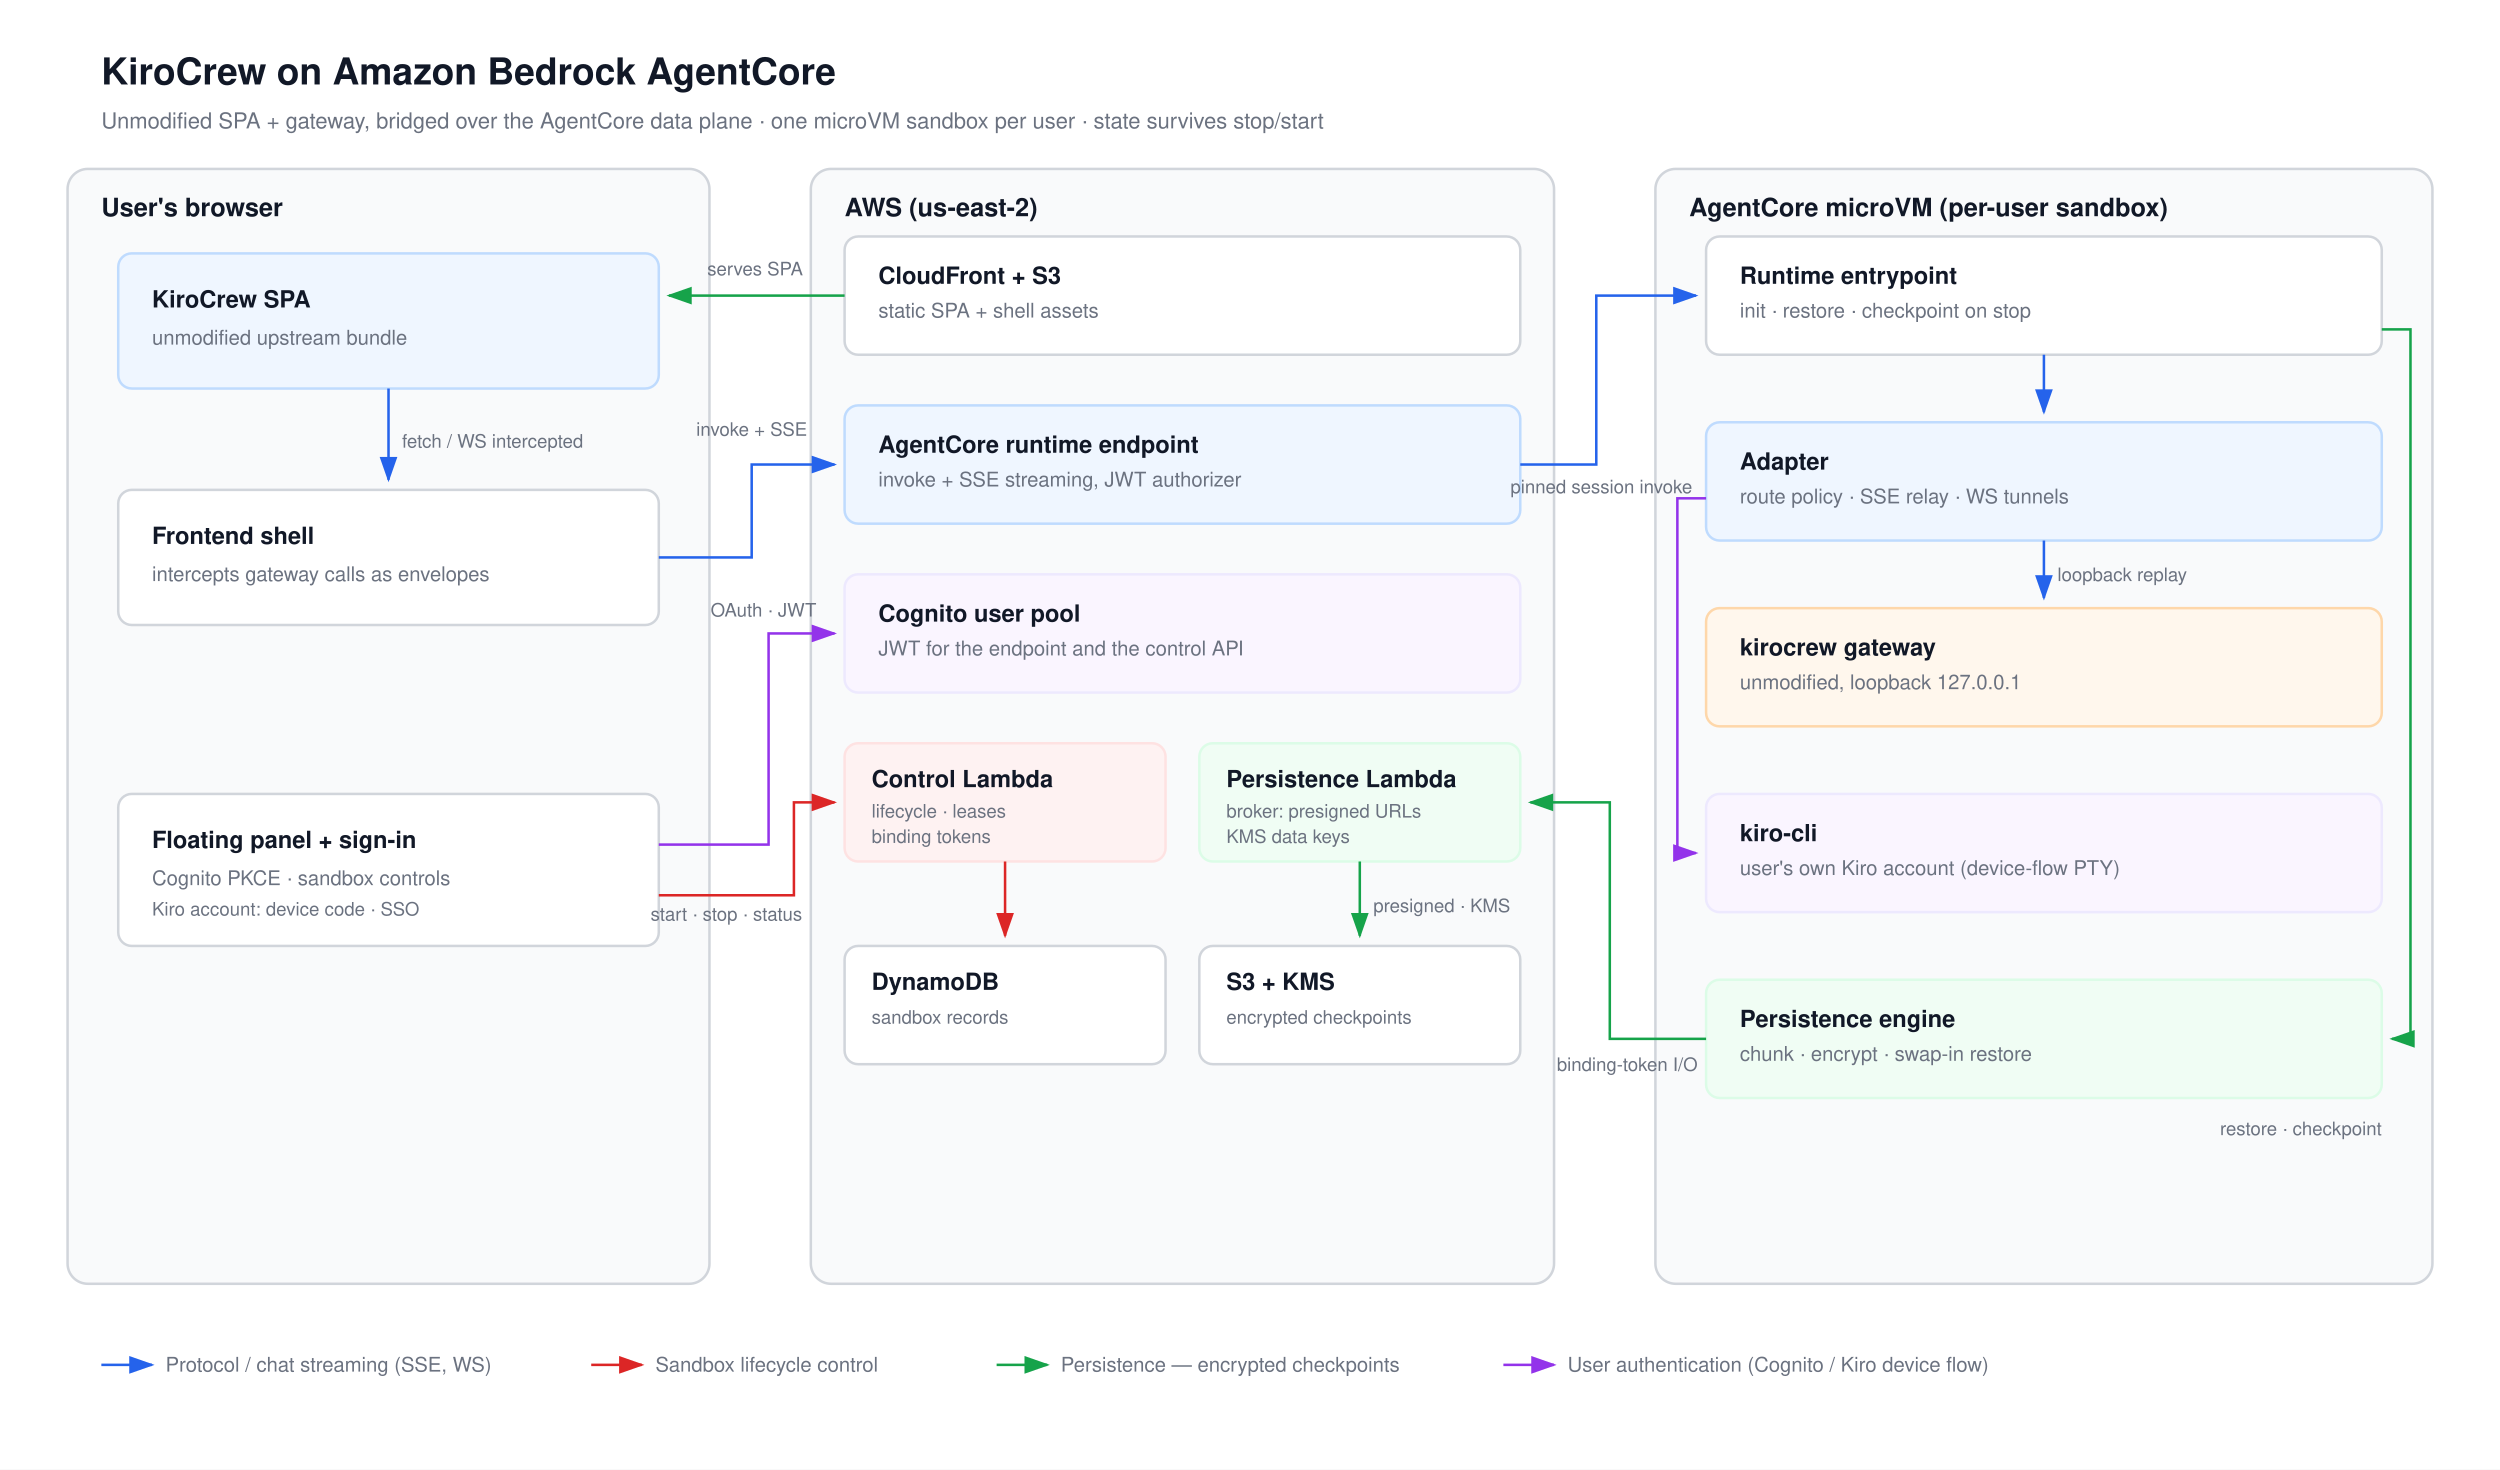
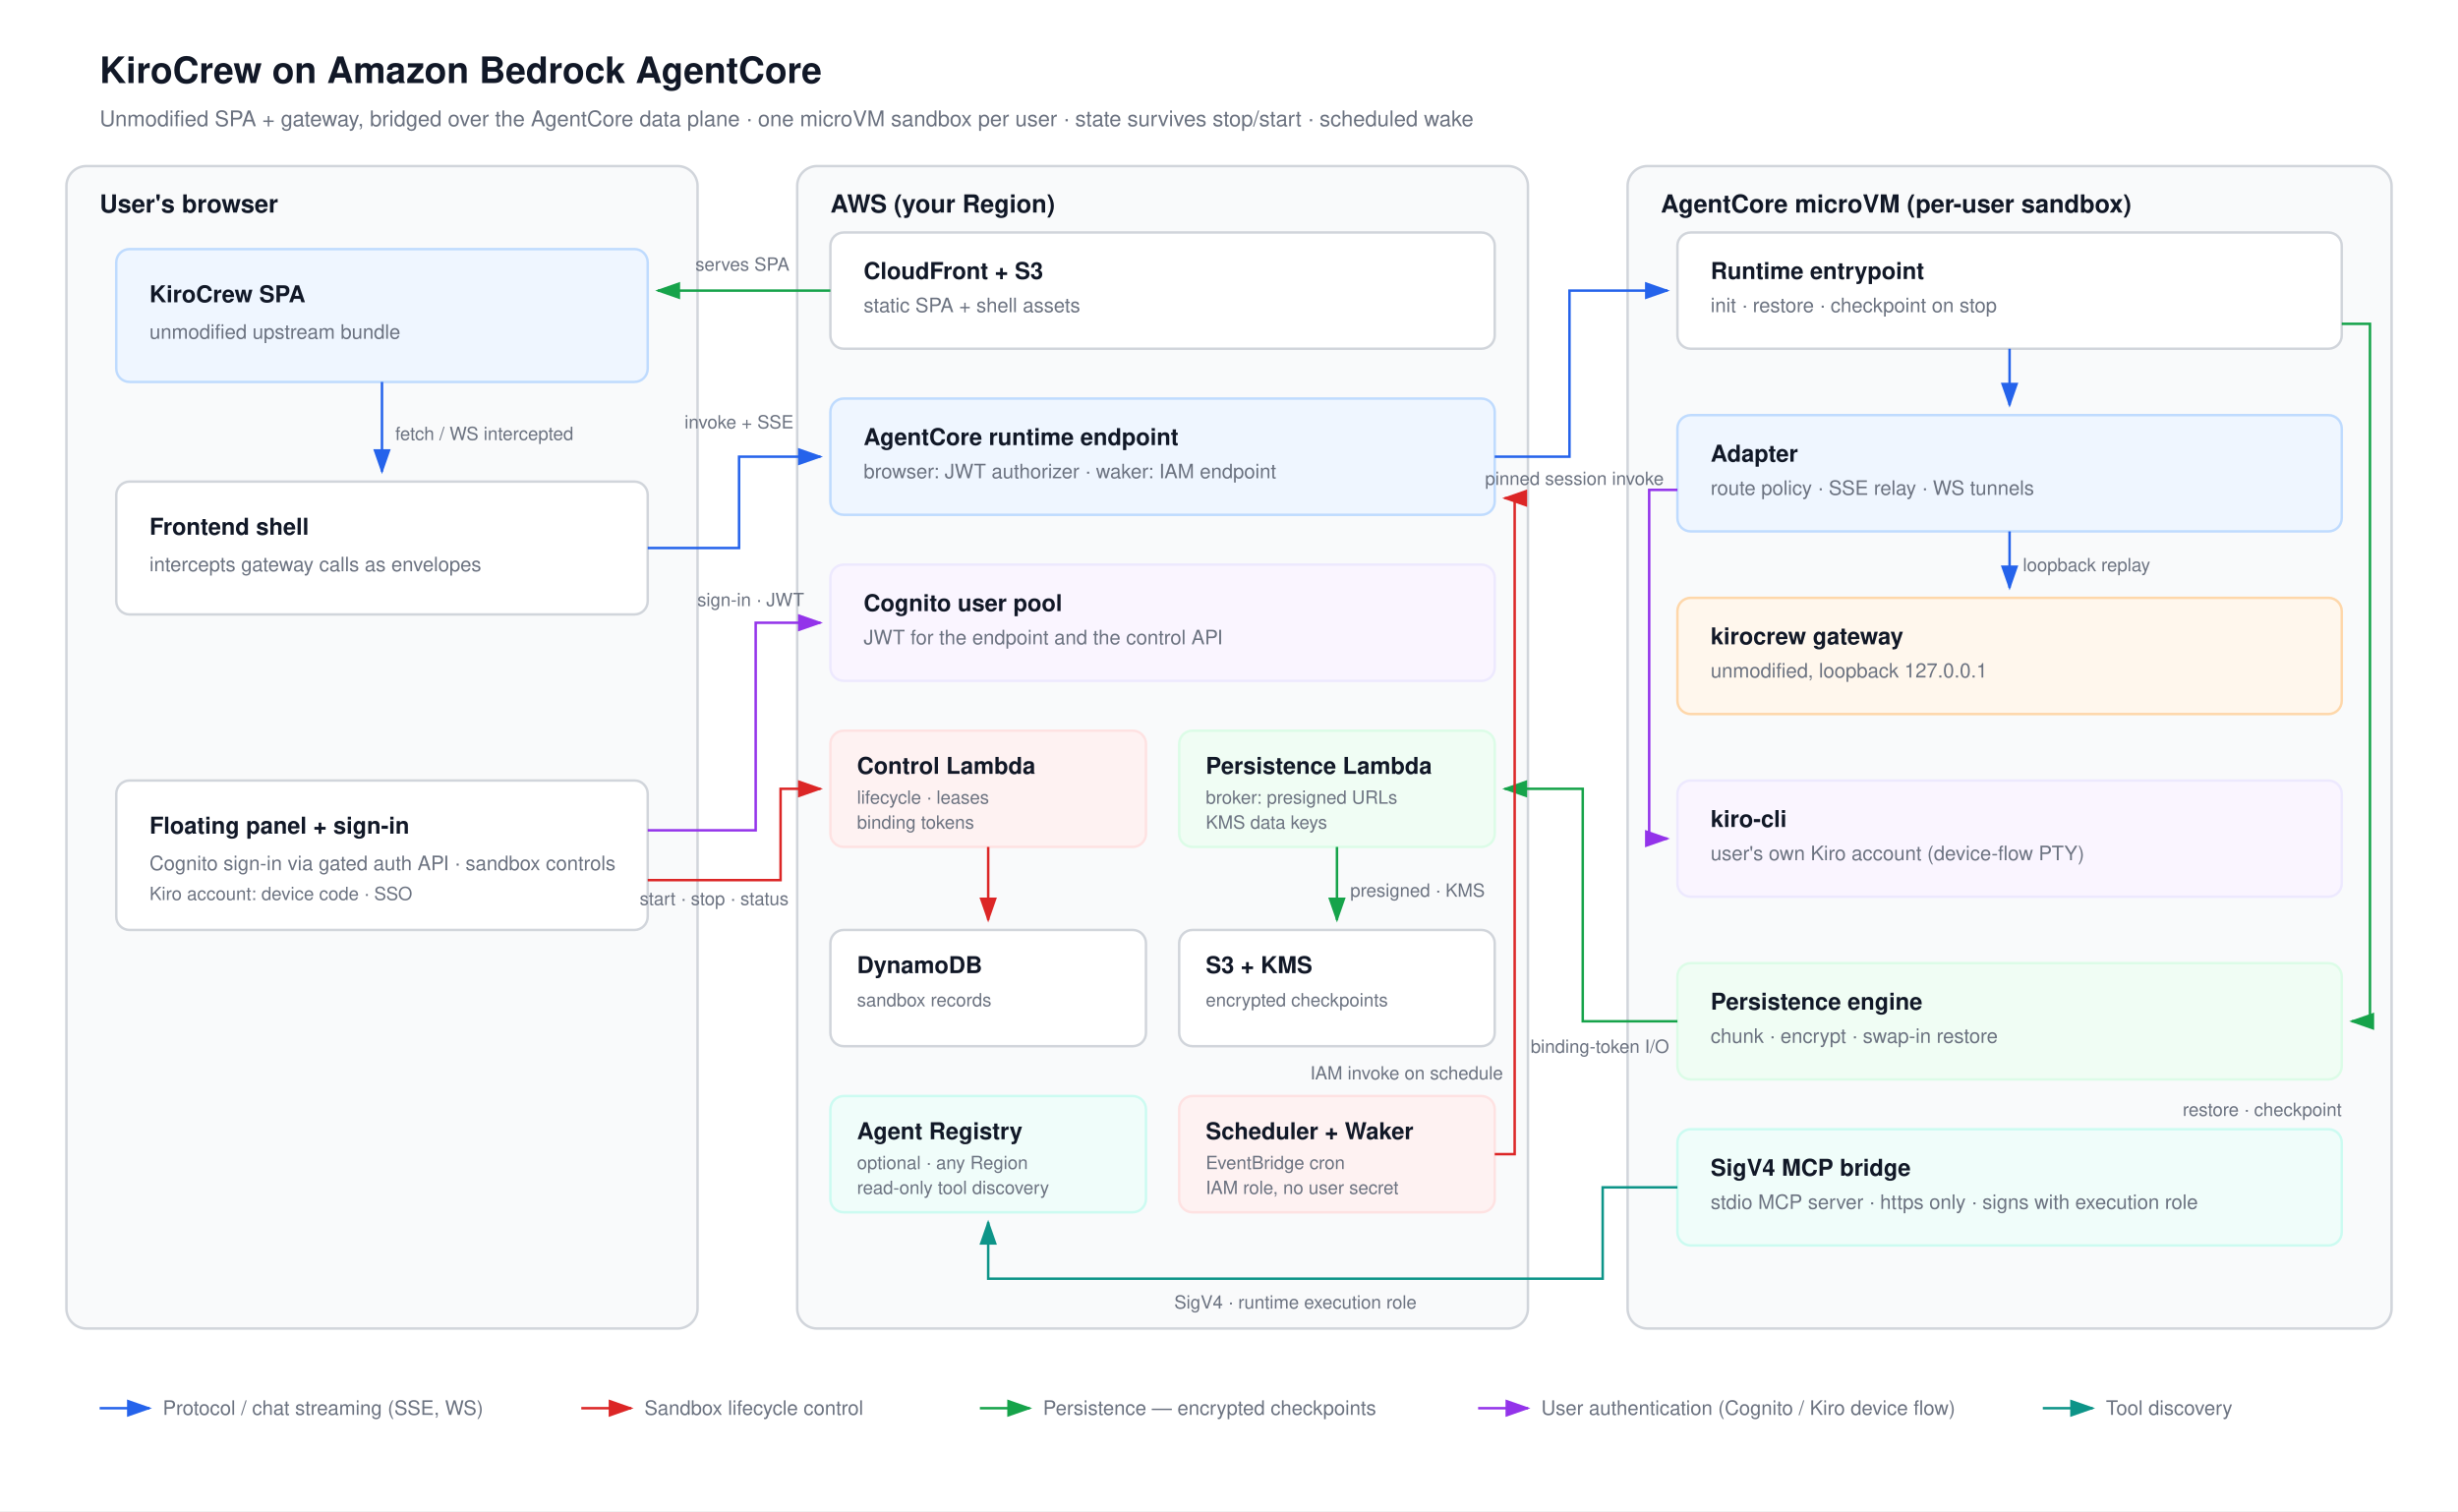
- <svg xmlns="http://www.w3.org/2000/svg" viewBox="0 0 1480 870" width="1480" height="870">
+ <svg xmlns="http://www.w3.org/2000/svg" viewBox="0 0 1480 910" width="1480" height="910">
  <style>
    text { font-family: 'Helvetica Neue', Helvetica, Arial, 'PingFang SC', 'Microsoft YaHei', 'Microsoft JhengHei', 'SimHei', sans-serif; }
    .zone-title { font-size: 15px; font-weight: 600; fill: #111827; }
    .zone-sub { font-size: 11px; fill: #9ca3af; }
    .node-title { font-size: 14px; font-weight: 600; fill: #111827; }
    .node-sub { font-size: 12px; fill: #6b7280; }
    .node-sub-s { font-size: 11px; fill: #6b7280; }
    .edge-label { font-size: 11px; fill: #6b7280; }
    .legend-text { font-size: 12px; fill: #6b7280; }
  </style>
  <defs>
    <marker id="arrow-blue" markerWidth="10" markerHeight="7" refX="9" refY="3.5" orient="auto">
      <polygon points="0 0, 10 3.5, 0 7" fill="#2563eb" />
    </marker>
    <marker id="arrow-red" markerWidth="10" markerHeight="7" refX="9" refY="3.5" orient="auto">
      <polygon points="0 0, 10 3.5, 0 7" fill="#dc2626" />
    </marker>
    <marker id="arrow-green" markerWidth="10" markerHeight="7" refX="9" refY="3.5" orient="auto">
      <polygon points="0 0, 10 3.5, 0 7" fill="#16a34a" />
    </marker>
    <marker id="arrow-purple" markerWidth="10" markerHeight="7" refX="9" refY="3.5" orient="auto">
      <polygon points="0 0, 10 3.5, 0 7" fill="#9333ea" />
    </marker>
+     <marker id="arrow-teal" markerWidth="10" markerHeight="7" refX="9" refY="3.5" orient="auto">
+       <polygon points="0 0, 10 3.5, 0 7" fill="#0d9488" />
+     </marker>
  </defs>
-   <rect width="1480" height="870" fill="#ffffff" />
+   <rect width="1480" height="910" fill="#ffffff" />
  <text x="60" y="50" font-size="22" font-weight="600" fill="#111827">KiroCrew on Amazon Bedrock AgentCore</text>
-   <text x="60" y="76" font-size="13" fill="#6b7280">Unmodified SPA + gateway, bridged over the AgentCore data plane · one microVM sandbox per user · state survives stop/start</text>
-   <rect data-graph-role="container" x="40" y="100" width="380" height="660" rx="12" fill="#f9fafb" stroke="#d1d5db" stroke-width="1.5" />
+   <text x="60" y="76" font-size="13" fill="#6b7280">Unmodified SPA + gateway, bridged over the AgentCore data plane · one microVM sandbox per user · state survives stop/start · scheduled wake</text>
+   <rect data-graph-role="container" x="40" y="100" width="380" height="700" rx="12" fill="#f9fafb" stroke="#d1d5db" stroke-width="1.5" />
  <text x="60" y="128" class="zone-title">User's browser</text>
-   <rect data-graph-role="container" x="480" y="100" width="440" height="660" rx="12" fill="#f9fafb" stroke="#d1d5db" stroke-width="1.5" />
-   <text x="500" y="128" class="zone-title">AWS (us-east-2)</text>
-   <rect data-graph-role="container" x="980" y="100" width="460" height="660" rx="12" fill="#f9fafb" stroke="#d1d5db" stroke-width="1.5" />
+   <rect data-graph-role="container" x="480" y="100" width="440" height="700" rx="12" fill="#f9fafb" stroke="#d1d5db" stroke-width="1.5" />
+   <text x="500" y="128" class="zone-title">AWS (your Region)</text>
+   <rect data-graph-role="container" x="980" y="100" width="460" height="700" rx="12" fill="#f9fafb" stroke="#d1d5db" stroke-width="1.5" />
  <text x="1000" y="128" class="zone-title">AgentCore microVM (per-user sandbox)</text>
  <rect x="70" y="150" width="320" height="80" rx="8" fill="#eff6ff" stroke="#bfdbfe" stroke-width="1.5" />
  <text x="90" y="182" class="node-title">KiroCrew SPA</text>
  <text x="90" y="204" class="node-sub">unmodified upstream bundle</text>
  <rect x="70" y="290" width="320" height="80" rx="8" fill="#ffffff" stroke="#d1d5db" stroke-width="1.5" />
  <text x="90" y="322" class="node-title">Frontend shell</text>
  <text x="90" y="344" class="node-sub">intercepts gateway calls as envelopes</text>
  <rect x="70" y="470" width="320" height="90" rx="8" fill="#ffffff" stroke="#d1d5db" stroke-width="1.5" />
  <text x="90" y="502" class="node-title">Floating panel + sign-in</text>
-   <text x="90" y="524" class="node-sub">Cognito PKCE · sandbox controls</text>
+   <text x="90" y="524" class="node-sub">Cognito sign-in via gated auth API · sandbox controls</text>
  <text x="90" y="542" class="node-sub-s">Kiro account: device code · SSO</text>
  <rect x="500" y="140" width="400" height="70" rx="8" fill="#ffffff" stroke="#d1d5db" stroke-width="1.5" />
  <text x="520" y="168" class="node-title">CloudFront + S3</text>
  <text x="520" y="188" class="node-sub">static SPA + shell assets</text>
  <rect x="500" y="240" width="400" height="70" rx="8" fill="#eff6ff" stroke="#bfdbfe" stroke-width="1.5" />
  <text x="520" y="268" class="node-title">AgentCore runtime endpoint</text>
-   <text x="520" y="288" class="node-sub">invoke + SSE streaming, JWT authorizer</text>
+   <text x="520" y="288" class="node-sub">browser: JWT authorizer · waker: IAM endpoint</text>
  <rect x="500" y="340" width="400" height="70" rx="8" fill="#faf5ff" stroke="#ede9fe" stroke-width="1.5" />
  <text x="520" y="368" class="node-title">Cognito user pool</text>
  <text x="520" y="388" class="node-sub">JWT for the endpoint and the control API</text>
  <rect x="500" y="440" width="190" height="70" rx="8" fill="#fef2f2" stroke="#fee2e2" stroke-width="1.5" />
  <text x="516" y="466" class="node-title">Control Lambda</text>
  <text x="516" y="484" class="node-sub-s">lifecycle · leases</text>
  <text x="516" y="499" class="node-sub-s">binding tokens</text>
  <rect x="710" y="440" width="190" height="70" rx="8" fill="#f0fdf4" stroke="#dcfce7" stroke-width="1.5" />
  <text x="726" y="466" class="node-title">Persistence Lambda</text>
  <text x="726" y="484" class="node-sub-s">broker: presigned URLs</text>
  <text x="726" y="499" class="node-sub-s">KMS data keys</text>
  <rect x="500" y="560" width="190" height="70" rx="8" fill="#ffffff" stroke="#d1d5db" stroke-width="1.5" />
  <text x="516" y="586" class="node-title">DynamoDB</text>
  <text x="516" y="606" class="node-sub-s">sandbox records</text>
  <rect x="710" y="560" width="190" height="70" rx="8" fill="#ffffff" stroke="#d1d5db" stroke-width="1.5" />
  <text x="726" y="586" class="node-title">S3 + KMS</text>
  <text x="726" y="606" class="node-sub-s">encrypted checkpoints</text>
  <rect x="1010" y="140" width="400" height="70" rx="8" fill="#ffffff" stroke="#d1d5db" stroke-width="1.5" />
  <text x="1030" y="168" class="node-title">Runtime entrypoint</text>
  <text x="1030" y="188" class="node-sub">init · restore · checkpoint on stop</text>
  <rect x="1010" y="250" width="400" height="70" rx="8" fill="#eff6ff" stroke="#bfdbfe" stroke-width="1.5" />
  <text x="1030" y="278" class="node-title">Adapter</text>
  <text x="1030" y="298" class="node-sub">route policy · SSE relay · WS tunnels</text>
  <rect x="1010" y="360" width="400" height="70" rx="8" fill="#fff7ed" stroke="#fed7aa" stroke-width="1.5" />
  <text x="1030" y="388" class="node-title">kirocrew gateway</text>
  <text x="1030" y="408" class="node-sub">unmodified, loopback 127.0.0.1</text>
  <rect x="1010" y="470" width="400" height="70" rx="8" fill="#faf5ff" stroke="#ede9fe" stroke-width="1.5" />
  <text x="1030" y="498" class="node-title">kiro-cli</text>
  <text x="1030" y="518" class="node-sub">user's own Kiro account (device-flow PTY)</text>
  <rect x="1010" y="580" width="400" height="70" rx="8" fill="#f0fdf4" stroke="#dcfce7" stroke-width="1.5" />
  <text x="1030" y="608" class="node-title">Persistence engine</text>
  <text x="1030" y="628" class="node-sub">chunk · encrypt · swap-in restore</text>
  <path d="M 500 175 L 396 175" stroke="#16a34a" stroke-width="1.5" fill="none" marker-end="url(#arrow-green)" />
  <text x="447" y="163" text-anchor="middle" class="edge-label">serves SPA</text>
  <path d="M 230 230 L 230 284" stroke="#2563eb" stroke-width="1.5" fill="none" marker-end="url(#arrow-blue)" />
  <text x="238" y="265" class="edge-label">fetch / WS intercepted</text>
  <path d="M 390 330 L 445 330 L 445 275 L 494 275" stroke="#2563eb" stroke-width="1.5" fill="none" marker-end="url(#arrow-blue)" />
  <text x="445" y="258" text-anchor="middle" class="edge-label">invoke + SSE</text>
  <path d="M 390 500 L 455 500 L 455 375 L 494 375" stroke="#9333ea" stroke-width="1.5" fill="none" marker-end="url(#arrow-purple)" />
-   <text x="452" y="365" text-anchor="middle" class="edge-label">OAuth · JWT</text>
+   <text x="452" y="365" text-anchor="middle" class="edge-label">sign-in · JWT</text>
  <path d="M 390 530 L 470 530 L 470 475 L 494 475" stroke="#dc2626" stroke-width="1.5" fill="none" marker-end="url(#arrow-red)" />
  <text x="430" y="545" text-anchor="middle" class="edge-label">start · stop · status</text>
  <path d="M 900 275 L 945 275 L 945 175 L 1004 175" stroke="#2563eb" stroke-width="1.5" fill="none" marker-end="url(#arrow-blue)" />
  <text x="948" y="292" text-anchor="middle" class="edge-label">pinned session invoke</text>
  <path d="M 1210 210 L 1210 244" stroke="#2563eb" stroke-width="1.5" fill="none" marker-end="url(#arrow-blue)" />
  <path d="M 1210 320 L 1210 354" stroke="#2563eb" stroke-width="1.5" fill="none" marker-end="url(#arrow-blue)" />
  <text x="1218" y="344" class="edge-label">loopback replay</text>
  <path d="M 1010 295 L 993 295 L 993 505 L 1004 505" stroke="#9333ea" stroke-width="1.5" fill="none" marker-end="url(#arrow-purple)" />
  <path d="M 1410 195 L 1427 195 L 1427 615 L 1416 615" stroke="#16a34a" stroke-width="1.5" fill="none" marker-end="url(#arrow-green)" />
  <text x="1410" y="672" text-anchor="end" class="edge-label">restore · checkpoint</text>
  <path d="M 1010 615 L 953 615 L 953 475 L 906 475" stroke="#16a34a" stroke-width="1.5" fill="none" marker-end="url(#arrow-green)" />
  <text x="1005" y="634" text-anchor="end" class="edge-label">binding-token I/O</text>
  <path d="M 805 510 L 805 554" stroke="#16a34a" stroke-width="1.5" fill="none" marker-end="url(#arrow-green)" />
  <text x="813" y="540" class="edge-label">presigned · KMS</text>
  <path d="M 595 510 L 595 554" stroke="#dc2626" stroke-width="1.5" fill="none" marker-end="url(#arrow-red)" />
-   <g data-graph-role="legend" transform="translate(60, 800)">
+   <rect x="500" y="660" width="190" height="70" rx="8" fill="#f0fdfa" stroke="#ccfbf1" stroke-width="1.5" />
+   <text x="516" y="686" class="node-title">Agent Registry</text>
+   <text x="516" y="704" class="node-sub-s">optional · any Region</text>
+   <text x="516" y="719" class="node-sub-s">read-only tool discovery</text>
+   <rect x="710" y="660" width="190" height="70" rx="8" fill="#fef2f2" stroke="#fee2e2" stroke-width="1.5" />
+   <text x="726" y="686" class="node-title">Scheduler + Waker</text>
+   <text x="726" y="704" class="node-sub-s">EventBridge cron</text>
+   <text x="726" y="719" class="node-sub-s">IAM role, no user secret</text>
+   <rect x="1010" y="680" width="400" height="70" rx="8" fill="#f0fdfa" stroke="#ccfbf1" stroke-width="1.5" />
+   <text x="1030" y="708" class="node-title">SigV4 MCP bridge</text>
+   <text x="1030" y="728" class="node-sub">stdio MCP server · https only · signs with execution role</text>
+   <path d="M 900 695 L 912 695 L 912 300 L 906 300" stroke="#dc2626" stroke-width="1.5" fill="none" marker-end="url(#arrow-red)" />
+   <text x="905" y="650" text-anchor="end" class="edge-label">IAM invoke on schedule</text>
+   <path d="M 1010 715 L 965 715 L 965 770 L 595 770 L 595 736" stroke="#0d9488" stroke-width="1.5" fill="none" marker-end="url(#arrow-teal)" />
+   <text x="780" y="788" text-anchor="middle" class="edge-label">SigV4 · runtime execution role</text>
+   <g data-graph-role="legend" transform="translate(60, 840)">
    <line x1="0" y1="8" x2="30" y2="8" stroke="#2563eb" stroke-width="1.5" marker-end="url(#arrow-blue)" />
    <text x="38" y="12" class="legend-text">Protocol / chat streaming (SSE, WS)</text>
    <line x1="290" y1="8" x2="320" y2="8" stroke="#dc2626" stroke-width="1.5" marker-end="url(#arrow-red)" />
    <text x="328" y="12" class="legend-text">Sandbox lifecycle control</text>
    <line x1="530" y1="8" x2="560" y2="8" stroke="#16a34a" stroke-width="1.5" marker-end="url(#arrow-green)" />
    <text x="568" y="12" class="legend-text">Persistence — encrypted checkpoints</text>
    <line x1="830" y1="8" x2="860" y2="8" stroke="#9333ea" stroke-width="1.5" marker-end="url(#arrow-purple)" />
    <text x="868" y="12" class="legend-text">User authentication (Cognito / Kiro device flow)</text>
+     <line x1="1170" y1="8" x2="1200" y2="8" stroke="#0d9488" stroke-width="1.5" marker-end="url(#arrow-teal)" />
+     <text x="1208" y="12" class="legend-text">Tool discovery</text>
  </g>
</svg>
